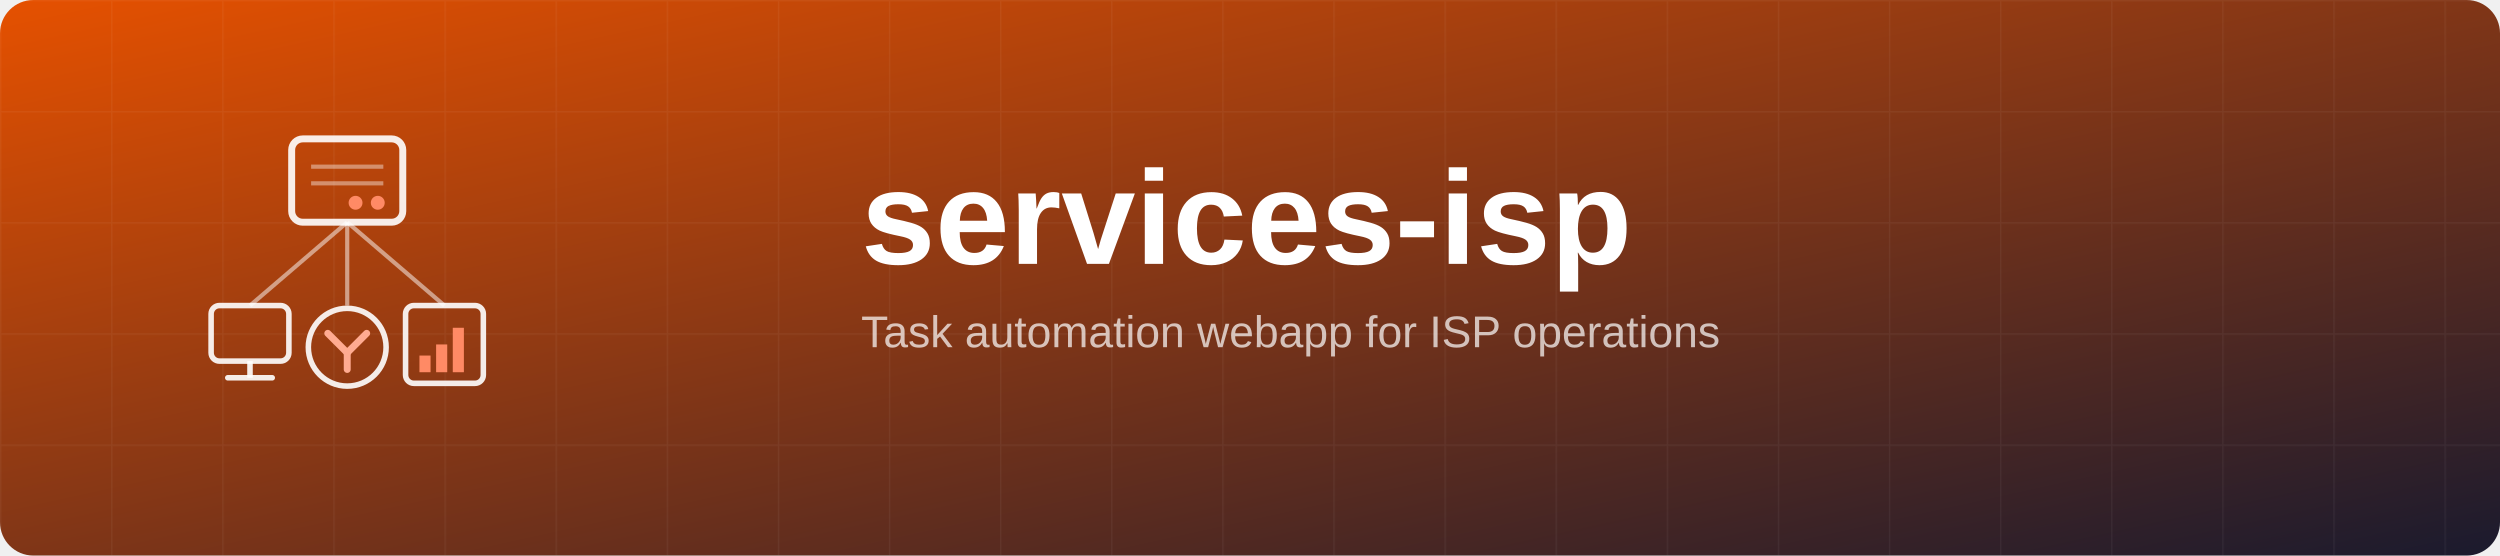
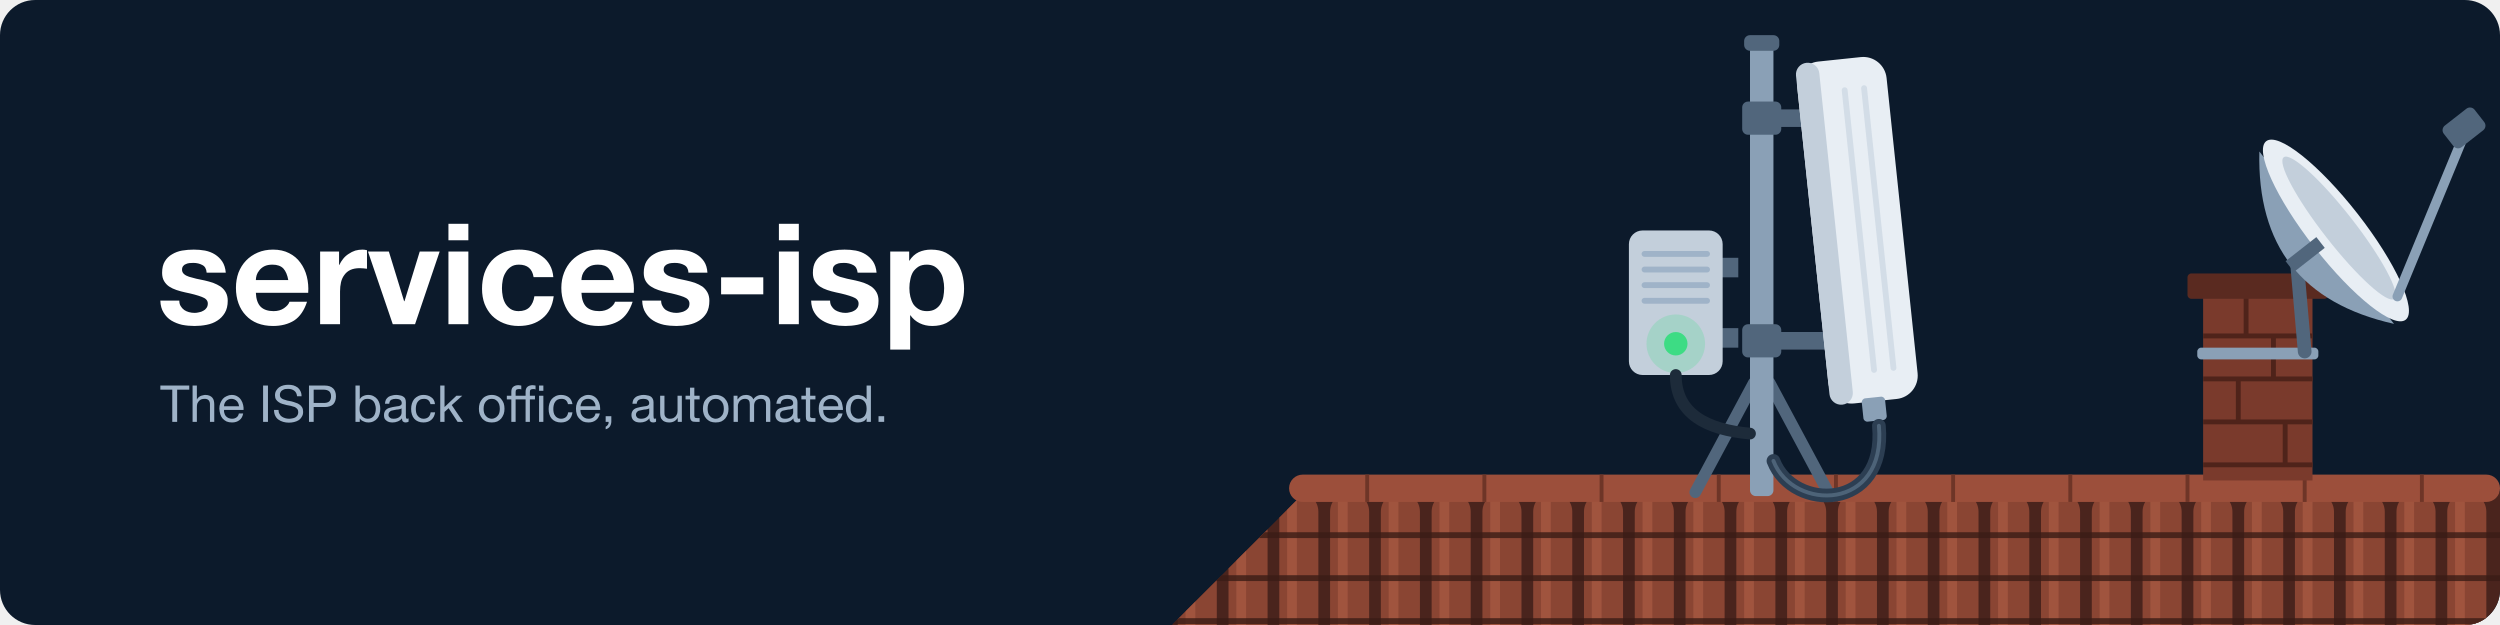
- <svg xmlns="http://www.w3.org/2000/svg" width="900" height="200" viewBox="0 0 900 200">
+ <svg xmlns="http://www.w3.org/2000/svg" viewBox="0 0 1280 320" width="1280" height="320" role="img" aria-label="services-isp: rooftop antenna">
  <defs>
-     <linearGradient id="bg" x1="0%" y1="0%" x2="100%" y2="100%">
-       <stop offset="0%" style="stop-color:#E65100" />
-       <stop offset="100%" style="stop-color:#1A1A2E" />
-     </linearGradient>
-     <pattern id="grid" width="40" height="40" patternUnits="userSpaceOnUse">
-       <path d="M 40 0 L 0 0 0 40" fill="none" stroke="rgba(255,255,255,0.05)" stroke-width="1" />
-     </pattern>
+     <clipPath id="c">
+       <rect width="1280" height="320" rx="18" />
+     </clipPath>
+     <clipPath id="r">
+       <path d="M600 320L668 252H1280V320Z" />
+     </clipPath>
  </defs>
-   <rect width="900" height="200" rx="12" fill="url(#bg)" />
-   <rect width="900" height="200" rx="12" fill="url(#grid)" />
-   <g transform="translate(70, 50)">
-     <rect x="35" y="0" width="40" height="30" rx="4" fill="none" stroke="rgba(255,255,255,0.9)" stroke-width="2.5" />
-     <line x1="42" y1="10" x2="68" y2="10" stroke="rgba(255,255,255,0.4)" stroke-width="1.5" />
-     <line x1="42" y1="16" x2="68" y2="16" stroke="rgba(255,255,255,0.4)" stroke-width="1.5" />
-     <circle cx="66" cy="23" r="2.5" fill="#FF8A65" />
-     <circle cx="58" cy="23" r="2.5" fill="#FF8A65" />
-     <line x1="55" y1="30" x2="20" y2="60" stroke="rgba(255,255,255,0.5)" stroke-width="1.5" />
-     <line x1="55" y1="30" x2="55" y2="60" stroke="rgba(255,255,255,0.5)" stroke-width="1.5" />
-     <line x1="55" y1="30" x2="90" y2="60" stroke="rgba(255,255,255,0.5)" stroke-width="1.5" />
-     <rect x="6" y="60" width="28" height="20" rx="3" fill="none" stroke="rgba(255,255,255,0.9)" stroke-width="2" />
-     <line x1="20" y1="80" x2="20" y2="86" stroke="rgba(255,255,255,0.9)" stroke-width="2" />
-     <line x1="12" y1="86" x2="28" y2="86" stroke="rgba(255,255,255,0.9)" stroke-width="2" stroke-linecap="round" />
-     <circle cx="55" cy="75" r="14" fill="none" stroke="rgba(255,255,255,0.9)" stroke-width="2" />
-     <path d="M48,70 L55,77 L62,70" fill="none" stroke="#FFAB91" stroke-width="2.5" stroke-linecap="round" stroke-linejoin="round" />
-     <line x1="55" y1="77" x2="55" y2="83" stroke="#FFAB91" stroke-width="2.5" stroke-linecap="round" />
-     <rect x="76" y="60" width="28" height="28" rx="3" fill="none" stroke="rgba(255,255,255,0.9)" stroke-width="2" />
-     <rect x="81" y="78" width="4" height="6" fill="#FF8A65" />
-     <rect x="87" y="74" width="4" height="10" fill="#FF8A65" />
-     <rect x="93" y="68" width="4" height="16" fill="#FF8A65" />
+   <g clip-path="url(#c)">
+     <rect width="1280" height="320" fill="#0c1a2b" />
+     <path d="M600 320L668 252H1280V320Z" fill="#4a241d" />
+     <g clip-path="url(#r)">
+       <rect x="603" y="252" width="20" height="80" rx="10" fill="#8a4533" />
+       <rect x="607" y="252" width="5" height="80" rx="2.5" fill="#a95a43" opacity=".7" />
+       <rect x="629" y="252" width="20" height="80" rx="10" fill="#8a4533" />
+       <rect x="633" y="252" width="5" height="80" rx="2.5" fill="#a95a43" opacity=".7" />
+       <rect x="655" y="252" width="20" height="80" rx="10" fill="#8a4533" />
+       <rect x="659" y="252" width="5" height="80" rx="2.5" fill="#a95a43" opacity=".7" />
+       <rect x="681" y="252" width="20" height="80" rx="10" fill="#8a4533" />
+       <rect x="685" y="252" width="5" height="80" rx="2.5" fill="#a95a43" opacity=".7" />
+       <rect x="707" y="252" width="20" height="80" rx="10" fill="#8a4533" />
+       <rect x="711" y="252" width="5" height="80" rx="2.5" fill="#a95a43" opacity=".7" />
+       <rect x="733" y="252" width="20" height="80" rx="10" fill="#8a4533" />
+       <rect x="737" y="252" width="5" height="80" rx="2.5" fill="#a95a43" opacity=".7" />
+       <rect x="759" y="252" width="20" height="80" rx="10" fill="#8a4533" />
+       <rect x="763" y="252" width="5" height="80" rx="2.5" fill="#a95a43" opacity=".7" />
+       <rect x="785" y="252" width="20" height="80" rx="10" fill="#8a4533" />
+       <rect x="789" y="252" width="5" height="80" rx="2.5" fill="#a95a43" opacity=".7" />
+       <rect x="811" y="252" width="20" height="80" rx="10" fill="#8a4533" />
+       <rect x="815" y="252" width="5" height="80" rx="2.5" fill="#a95a43" opacity=".7" />
+       <rect x="837" y="252" width="20" height="80" rx="10" fill="#8a4533" />
+       <rect x="841" y="252" width="5" height="80" rx="2.5" fill="#a95a43" opacity=".7" />
+       <rect x="863" y="252" width="20" height="80" rx="10" fill="#8a4533" />
+       <rect x="867" y="252" width="5" height="80" rx="2.5" fill="#a95a43" opacity=".7" />
+       <rect x="889" y="252" width="20" height="80" rx="10" fill="#8a4533" />
+       <rect x="893" y="252" width="5" height="80" rx="2.5" fill="#a95a43" opacity=".7" />
+       <rect x="915" y="252" width="20" height="80" rx="10" fill="#8a4533" />
+       <rect x="919" y="252" width="5" height="80" rx="2.5" fill="#a95a43" opacity=".7" />
+       <rect x="941" y="252" width="20" height="80" rx="10" fill="#8a4533" />
+       <rect x="945" y="252" width="5" height="80" rx="2.5" fill="#a95a43" opacity=".7" />
+       <rect x="967" y="252" width="20" height="80" rx="10" fill="#8a4533" />
+       <rect x="971" y="252" width="5" height="80" rx="2.5" fill="#a95a43" opacity=".7" />
+       <rect x="993" y="252" width="20" height="80" rx="10" fill="#8a4533" />
+       <rect x="997" y="252" width="5" height="80" rx="2.5" fill="#a95a43" opacity=".7" />
+       <rect x="1019" y="252" width="20" height="80" rx="10" fill="#8a4533" />
+       <rect x="1023" y="252" width="5" height="80" rx="2.5" fill="#a95a43" opacity=".7" />
+       <rect x="1045" y="252" width="20" height="80" rx="10" fill="#8a4533" />
+       <rect x="1049" y="252" width="5" height="80" rx="2.5" fill="#a95a43" opacity=".7" />
+       <rect x="1071" y="252" width="20" height="80" rx="10" fill="#8a4533" />
+       <rect x="1075" y="252" width="5" height="80" rx="2.5" fill="#a95a43" opacity=".7" />
+       <rect x="1097" y="252" width="20" height="80" rx="10" fill="#8a4533" />
+       <rect x="1101" y="252" width="5" height="80" rx="2.5" fill="#a95a43" opacity=".7" />
+       <rect x="1123" y="252" width="20" height="80" rx="10" fill="#8a4533" />
+       <rect x="1127" y="252" width="5" height="80" rx="2.5" fill="#a95a43" opacity=".7" />
+       <rect x="1149" y="252" width="20" height="80" rx="10" fill="#8a4533" />
+       <rect x="1153" y="252" width="5" height="80" rx="2.5" fill="#a95a43" opacity=".7" />
+       <rect x="1175" y="252" width="20" height="80" rx="10" fill="#8a4533" />
+       <rect x="1179" y="252" width="5" height="80" rx="2.5" fill="#a95a43" opacity=".7" />
+       <rect x="1201" y="252" width="20" height="80" rx="10" fill="#8a4533" />
+       <rect x="1205" y="252" width="5" height="80" rx="2.5" fill="#a95a43" opacity=".7" />
+       <rect x="1227" y="252" width="20" height="80" rx="10" fill="#8a4533" />
+       <rect x="1231" y="252" width="5" height="80" rx="2.5" fill="#a95a43" opacity=".7" />
+       <rect x="1253" y="252" width="20" height="80" rx="10" fill="#8a4533" />
+       <rect x="1257" y="252" width="5" height="80" rx="2.5" fill="#a95a43" opacity=".7" />
+       <path d="M600 274H1280" stroke="#3a1b15" stroke-width="3" opacity=".8" />
+       <path d="M600 296H1280" stroke="#3a1b15" stroke-width="3" opacity=".8" />
+       <path d="M600 318H1280" stroke="#3a1b15" stroke-width="3" opacity=".8" />
+     </g>
+     <rect x="660" y="243" width="620" height="14" rx="7" fill="#9c4f3b" />
+     <path d="M700 243v14M760 243v14M820 243v14M880 243v14M940 243v14M1000 243v14M1060 243v14M1120 243v14M1180 243v14M1240 243v14" stroke="#6e3527" stroke-width="2" />
+     <rect x="1128" y="150" width="56" height="96" fill="#7a3a2c" />
+     <path d="M1128 172H1184M1128 194H1184M1128 216H1184M1128 238H1184M1150 150v22M1164 172v22M1146 194v22M1170 216v22" stroke="#4f231a" stroke-width="2.5" />
+     <rect x="1120" y="140" width="72" height="13" rx="2" fill="#5a2a20" />
+     <path d="M868 252L898 196M936 252L906 196" stroke="#51667c" stroke-width="6" stroke-linecap="round" />
+     <rect x="896" y="22" width="12" height="232" rx="3" fill="#8aa0b6" />
+     <rect x="893" y="18" width="18" height="8" rx="3" fill="#51667c" />
+     <rect x="880" y="132" width="10" height="10" fill="#51667c" />
+     <rect x="880" y="168" width="10" height="10" fill="#51667c" />
+     <rect x="834" y="118" width="48" height="74" rx="7" fill="#c3cfdb" />
+     <path d="M842 130h32M842 138h32M842 146h32M842 154h32" stroke="#9fb3c8" stroke-width="3" stroke-linecap="round" />
+     <circle cx="858" cy="176" r="15" fill="#3ddc84" opacity=".22" />
+     <circle cx="858" cy="176" r="6" fill="#3ddc84" />
+     <path d="M858 192C858 212 874 220 896 222" fill="none" stroke="#1d2b3a" stroke-width="6" stroke-linecap="round" />
+     <rect x="908" y="56" width="30" height="9" fill="#51667c" />
+     <rect x="908" y="170" width="30" height="9" fill="#51667c" />
+     <rect x="892" y="52" width="20" height="17" rx="3" fill="#51667c" />
+     <rect x="892" y="166" width="20" height="17" rx="3" fill="#51667c" />
+     <g transform="rotate(-6 950 118)">
+       <rect x="928" y="30" width="46" height="176" rx="12" fill="#e8eef4" />
+       <rect x="928" y="30" width="12" height="176" rx="6" fill="#c3cfdb" />
+       <path d="M952 46v144M962 46v144" stroke="#d3dde7" stroke-width="3" stroke-linecap="round" />
+       <rect x="944" y="204" width="12" height="12" rx="2" fill="#8aa0b6" />
+     </g>
+     <path d="M962 218C966 262 918 262 908 236" fill="none" stroke="#2c3e52" stroke-width="7" stroke-linecap="round" />
+     <path d="M962 218C966 262 918 262 908 236" fill="none" stroke="#4d6378" stroke-width="2" stroke-linecap="round" />
+     <rect x="1125" y="178" width="62" height="6" rx="2" fill="#8aa0b6" />
+     <path d="M1180 180L1176 134" stroke="#51667c" stroke-width="7" stroke-linecap="round" />
+     <g transform="translate(1196 118) rotate(-38)">
+       <path d="M-6 -56Q-52 0 -6 56Z" fill="#8aa0b6" />
+       <ellipse cx="0" cy="0" rx="14" ry="58" fill="#e8eef4" />
+       <ellipse cx="2" cy="0" rx="8" ry="46" fill="#c3cfdb" />
+       <path d="M4 46L78 4" stroke="#8aa0b6" stroke-width="5" stroke-linecap="round" />
+       <rect x="74" y="-8" width="20" height="14" rx="3" fill="#51667c" />
+       <path d="M-30 0L-10 0" stroke="#51667c" stroke-width="7" />
+     </g>
+     <path fill="#fff" d="M91.8 153.9H82.1Q82.2 157.6 83.8 160.1Q85.3 162.6 87.7 164.1Q90.2 165.6 93.2 166.3Q96.3 166.9 99.6 166.9Q102.8 166.9 105.8 166.3Q108.9 165.7 111.2 164.2Q113.6 162.7 115.1 160.2Q116.6 157.7 116.6 154Q116.6 151.5 115.6 149.7Q114.6 147.9 112.9 146.7Q111.2 145.6 109.1 144.8Q107 144.1 104.8 143.6Q102.6 143.1 100.5 142.7Q98.4 142.2 96.8 141.7Q95.2 141.2 94.2 140.3Q93.2 139.4 93.2 138.1Q93.2 136.9 93.8 136.2Q94.3 135.5 95.2 135.2Q96 134.8 97 134.7Q98 134.6 98.9 134.6Q101.6 134.6 103.6 135.7Q105.6 136.7 105.8 139.6H115.6Q115.3 136.2 113.8 133.9Q112.3 131.7 110.1 130.3Q107.9 128.9 105 128.3Q102.2 127.8 99.2 127.8Q96.1 127.8 93.2 128.3Q90.4 128.8 88.1 130.2Q85.8 131.5 84.4 133.8Q83 136.1 83 139.7Q83 142.2 84 143.9Q85 145.6 86.6 146.7Q88.3 147.8 90.4 148.5Q92.5 149.2 94.8 149.7Q100.2 150.8 103.3 152Q106.4 153.1 106.4 155.4Q106.4 156.8 105.7 157.7Q105.1 158.6 104.1 159.1Q103.1 159.7 101.9 159.9Q100.7 160.2 99.7 160.2Q98.1 160.2 96.7 159.8Q95.3 159.4 94.3 158.7Q93.2 157.9 92.5 156.7Q91.8 155.6 91.8 153.9ZM147.6 143.4H131Q131 142.3 131.4 140.9Q131.8 139.6 132.8 138.4Q133.8 137.1 135.4 136.3Q137 135.5 139.5 135.5Q143.2 135.5 145.1 137.5Q146.9 139.5 147.6 143.4ZM131 149.9H157.8Q158.1 145.6 157.1 141.6Q156.1 137.6 153.8 134.5Q151.6 131.4 148 129.6Q144.5 127.8 139.8 127.8Q135.5 127.8 132 129.3Q128.5 130.8 126 133.4Q123.5 136 122.1 139.6Q120.8 143.2 120.8 147.4Q120.8 151.7 122.1 155.3Q123.4 158.9 125.9 161.5Q128.3 164.1 131.8 165.5Q135.4 166.9 139.8 166.9Q146.1 166.9 150.6 164.1Q155 161.2 157.2 154.5H148.2Q147.7 156.2 145.4 157.8Q143.2 159.3 140.1 159.3Q135.8 159.3 133.5 157.1Q131.2 154.8 131 149.9ZM163.9 128.8V166H174.1V149.2Q174.1 146.7 174.6 144.5Q175.1 142.4 176.3 140.8Q177.5 139.1 179.4 138.2Q181.4 137.3 184.2 137.3Q185.1 137.3 186.1 137.4Q187.1 137.5 187.9 137.6V128.1Q186.6 127.8 185.6 127.8Q183.7 127.8 181.9 128.3Q180.1 128.9 178.5 130Q176.9 131 175.7 132.5Q174.5 134 173.7 135.7H173.6V128.8ZM212.5 166 225.1 128.8H214.9L207.1 154.2H206.9L199.1 128.8H188.4L201.1 166ZM239.8 123V114.6H229.6V123ZM229.6 128.8V166H239.8V128.8ZM273.2 141.9H283.3Q283 138.3 281.5 135.7Q280 133 277.6 131.3Q275.2 129.5 272.1 128.6Q269.1 127.8 265.8 127.8Q261.2 127.8 257.7 129.3Q254.2 130.8 251.7 133.5Q249.3 136.2 248 139.9Q246.8 143.6 246.8 147.9Q246.8 152.1 248.1 155.6Q249.5 159.1 251.9 161.6Q254.4 164.1 257.9 165.5Q261.4 166.9 265.5 166.9Q273 166.9 277.7 163Q282.5 159.2 283.5 151.7H273.6Q273.1 155.2 271.1 157.3Q269.1 159.3 265.5 159.3Q263.1 159.3 261.4 158.2Q259.8 157.1 258.8 155.5Q257.8 153.8 257.4 151.7Q257 149.6 257 147.6Q257 145.5 257.4 143.4Q257.8 141.2 258.9 139.5Q259.9 137.7 261.6 136.6Q263.2 135.5 265.7 135.5Q272.2 135.5 273.2 141.9ZM314.3 143.4H297.7Q297.7 142.3 298.1 140.9Q298.5 139.6 299.5 138.4Q300.5 137.1 302.1 136.3Q303.7 135.5 306.2 135.5Q309.9 135.5 311.7 137.5Q313.6 139.5 314.3 143.4ZM297.7 149.9H324.5Q324.8 145.6 323.8 141.6Q322.8 137.6 320.5 134.5Q318.2 131.4 314.7 129.6Q311.2 127.8 306.4 127.8Q302.2 127.8 298.7 129.3Q295.2 130.8 292.7 133.4Q290.2 136 288.8 139.6Q287.4 143.2 287.4 147.4Q287.4 151.7 288.8 155.3Q290.1 158.9 292.5 161.5Q295 164.1 298.5 165.5Q302 166.9 306.4 166.9Q312.8 166.9 317.2 164.1Q321.7 161.2 323.9 154.5H314.9Q314.4 156.2 312.1 157.8Q309.9 159.3 306.8 159.3Q302.5 159.3 300.2 157.1Q297.9 154.8 297.7 149.9ZM338.5 153.9H328.8Q328.9 157.6 330.5 160.1Q332 162.6 334.4 164.1Q336.8 165.6 339.9 166.3Q343 166.9 346.3 166.9Q349.4 166.9 352.5 166.3Q355.5 165.7 357.9 164.2Q360.3 162.7 361.8 160.2Q363.2 157.7 363.2 154Q363.2 151.5 362.2 149.7Q361.2 147.9 359.6 146.7Q357.9 145.6 355.8 144.8Q353.7 144.1 351.4 143.6Q349.3 143.1 347.2 142.7Q345.1 142.2 343.5 141.7Q341.9 141.2 340.9 140.3Q339.8 139.4 339.8 138.1Q339.8 136.9 340.4 136.2Q341 135.5 341.8 135.2Q342.7 134.8 343.7 134.7Q344.7 134.6 345.5 134.6Q348.3 134.6 350.3 135.7Q352.3 136.7 352.5 139.6H362.2Q362 136.2 360.5 133.9Q359 131.7 356.8 130.3Q354.5 128.9 351.7 128.3Q348.8 127.8 345.8 127.8Q342.8 127.8 339.9 128.3Q337 128.8 334.7 130.2Q332.4 131.5 331 133.8Q329.6 136.1 329.6 139.7Q329.6 142.2 330.6 143.9Q331.6 145.6 333.3 146.7Q335 147.8 337.1 148.5Q339.2 149.2 341.4 149.7Q346.9 150.8 350 152Q353 153.1 353 155.4Q353 156.8 352.4 157.7Q351.7 158.6 350.8 159.1Q349.8 159.7 348.6 159.9Q347.4 160.2 346.3 160.2Q344.8 160.2 343.4 159.8Q342 159.4 340.9 158.7Q339.8 157.9 339.2 156.7Q338.5 155.6 338.5 153.9ZM369.2 142V150.7H390.8V142ZM409 123V114.6H398.8V123ZM398.8 128.8V166H409V128.8ZM425 153.9H415.3Q415.4 157.6 417 160.1Q418.5 162.6 421 164.1Q423.4 165.6 426.5 166.3Q429.6 166.9 432.8 166.9Q436 166.9 439 166.3Q442.1 165.7 444.5 164.2Q446.8 162.7 448.3 160.2Q449.8 157.7 449.8 154Q449.8 151.5 448.8 149.7Q447.8 147.9 446.1 146.7Q444.5 145.6 442.3 144.8Q440.2 144.1 438 143.6Q435.8 143.1 433.7 142.7Q431.6 142.2 430 141.7Q428.4 141.2 427.4 140.3Q426.4 139.4 426.4 138.1Q426.4 136.9 427 136.2Q427.5 135.5 428.4 135.2Q429.2 134.8 430.2 134.7Q431.2 134.6 432.1 134.6Q434.8 134.6 436.8 135.7Q438.8 136.7 439.1 139.6H448.8Q448.5 136.2 447 133.9Q445.5 131.7 443.3 130.3Q441.1 128.9 438.2 128.3Q435.4 127.8 432.4 127.8Q429.3 127.8 426.5 128.3Q423.6 128.8 421.3 130.2Q419 131.5 417.6 133.8Q416.2 136.1 416.2 139.7Q416.2 142.2 417.2 143.9Q418.2 145.6 419.8 146.7Q421.5 147.8 423.6 148.5Q425.7 149.2 428 149.7Q433.4 150.8 436.5 152Q439.6 153.1 439.6 155.4Q439.6 156.8 438.9 157.7Q438.3 158.6 437.3 159.1Q436.3 159.7 435.1 159.9Q434 160.2 432.9 160.2Q431.4 160.2 430 159.8Q428.6 159.4 427.5 158.7Q426.4 157.9 425.7 156.7Q425 155.6 425 153.9ZM474.6 159.3Q472.1 159.3 470.4 158.3Q468.7 157.3 467.6 155.7Q466.6 154 466.1 151.9Q465.6 149.7 465.6 147.5Q465.6 145.2 466.1 143Q466.5 140.9 467.5 139.2Q468.6 137.6 470.3 136.5Q472 135.5 474.5 135.5Q476.9 135.5 478.6 136.5Q480.3 137.6 481.4 139.3Q482.5 140.9 482.9 143.1Q483.4 145.3 483.4 147.5Q483.4 149.7 483 151.9Q482.6 154 481.5 155.7Q480.5 157.3 478.8 158.3Q477.1 159.3 474.6 159.3ZM455.8 128.8V179H466V161.4H466.1Q468 164.1 470.9 165.5Q473.8 166.9 477.3 166.9Q481.4 166.9 484.5 165.4Q487.5 163.8 489.6 161.1Q491.6 158.4 492.6 155Q493.6 151.5 493.6 147.8Q493.6 143.8 492.6 140.2Q491.6 136.6 489.5 133.8Q487.4 131.1 484.3 129.4Q481.1 127.8 476.7 127.8Q473.3 127.8 470.4 129.1Q467.5 130.5 465.6 133.5H465.5V128.8Z" />
+     <path fill="#9fb3c8" d="M88.2 199.5V216H90.7V199.5H96.9V197.4H82.1V199.5ZM98.6 197.4V216H100.8V208.4Q100.8 207.5 101 206.7Q101.3 206 101.8 205.4Q102.3 204.8 103 204.5Q103.8 204.2 104.8 204.2Q106.1 204.2 106.8 204.9Q107.5 205.7 107.5 206.9V216H109.7V207.2Q109.7 206.1 109.5 205.2Q109.3 204.3 108.7 203.6Q108.2 203 107.3 202.6Q106.4 202.2 105.1 202.2Q104.5 202.2 103.9 202.4Q103.2 202.5 102.6 202.8Q102 203.1 101.6 203.5Q101.1 203.9 100.9 204.5H100.8V197.4ZM122.4 208H114.7Q114.7 207.2 115 206.5Q115.3 205.8 115.8 205.3Q116.3 204.8 117 204.5Q117.6 204.2 118.5 204.2Q119.3 204.2 120 204.5Q120.7 204.8 121.2 205.3Q121.7 205.8 122 206.5Q122.3 207.2 122.4 208ZM124.5 211.7H122.3Q122 213.1 121.1 213.7Q120.2 214.4 118.8 214.4Q117.8 214.4 116.9 214Q116.1 213.6 115.6 213Q115.1 212.4 114.9 211.6Q114.6 210.8 114.7 209.9H124.7Q124.8 208.7 124.5 207.4Q124.2 206 123.5 204.9Q122.8 203.7 121.6 203Q120.4 202.2 118.6 202.2Q117.3 202.2 116.1 202.8Q114.9 203.3 114.1 204.2Q113.3 205.2 112.8 206.4Q112.3 207.7 112.3 209.2Q112.4 210.8 112.8 212.1Q113.2 213.4 114 214.3Q114.8 215.2 116 215.8Q117.2 216.3 118.8 216.3Q121.1 216.3 122.6 215.1Q124.1 214 124.5 211.7ZM134.7 197.4V216H137.2V197.4ZM152.1 202.9H154.4Q154.4 201.3 153.8 200.2Q153.3 199.1 152.4 198.4Q151.4 197.7 150.2 197.3Q149 197 147.6 197Q146.3 197 145.1 197.3Q143.9 197.6 142.9 198.3Q142 199 141.4 200Q140.8 201 140.8 202.4Q140.8 203.7 141.3 204.5Q141.9 205.4 142.7 205.9Q143.5 206.5 144.6 206.8Q145.7 207.1 146.8 207.4Q147.9 207.6 148.9 207.8Q150 208.1 150.9 208.4Q151.7 208.8 152.2 209.4Q152.7 210 152.7 211Q152.7 212 152.3 212.6Q151.9 213.3 151.2 213.7Q150.5 214.1 149.7 214.2Q148.8 214.4 148 214.4Q147 214.4 146 214.1Q145 213.8 144.3 213.3Q143.5 212.8 143.1 211.9Q142.6 211.1 142.6 209.9H140.3Q140.3 211.6 140.9 212.8Q141.5 214.1 142.5 214.8Q143.6 215.6 145 216Q146.4 216.4 147.9 216.4Q149.2 216.4 150.5 216.1Q151.8 215.8 152.8 215.2Q153.9 214.5 154.5 213.4Q155.2 212.4 155.2 210.9Q155.2 209.5 154.7 208.6Q154.2 207.7 153.3 207.1Q152.5 206.5 151.4 206.2Q150.4 205.8 149.2 205.5Q148.1 205.3 147.1 205.1Q146 204.8 145.2 204.5Q144.3 204.2 143.8 203.6Q143.3 203.1 143.3 202.2Q143.3 201.3 143.7 200.7Q144 200.1 144.6 199.8Q145.2 199.4 145.9 199.2Q146.7 199.1 147.5 199.1Q149.4 199.1 150.6 200Q151.9 200.9 152.1 202.9ZM160.6 206.3V199.5H165.5Q167.6 199.5 168.6 200.4Q169.5 201.3 169.5 202.9Q169.5 204.6 168.6 205.5Q167.6 206.4 165.5 206.3ZM158.2 197.4V216H160.6V208.4H166.3Q169.1 208.4 170.6 207Q172 205.5 172 202.9Q172 200.3 170.6 198.9Q169.1 197.4 166.3 197.4ZM182 197.4V216H184.2V214.2H184.2Q184.6 214.8 185.1 215.2Q185.7 215.6 186.3 215.8Q186.9 216.1 187.5 216.2Q188.1 216.3 188.6 216.3Q190.1 216.3 191.3 215.7Q192.4 215.2 193.2 214.2Q194 213.3 194.3 212Q194.7 210.7 194.7 209.3Q194.7 207.9 194.3 206.6Q193.9 205.3 193.2 204.4Q192.4 203.4 191.2 202.8Q190.1 202.2 188.5 202.2Q187.1 202.2 185.9 202.8Q184.8 203.3 184.2 204.4H184.2V197.4ZM192.4 209.2Q192.4 210.2 192.2 211.1Q192 212 191.5 212.8Q191 213.5 190.3 213.9Q189.5 214.4 188.3 214.4Q187.2 214.4 186.4 213.9Q185.6 213.5 185.1 212.8Q184.6 212.1 184.3 211.2Q184.1 210.3 184.1 209.3Q184.1 208.3 184.3 207.4Q184.5 206.5 185 205.8Q185.5 205.1 186.3 204.6Q187.1 204.2 188.2 204.2Q189.3 204.2 190.1 204.6Q190.9 205 191.4 205.7Q191.9 206.4 192.1 207.3Q192.4 208.2 192.4 209.2ZM209.2 215.9Q208.6 216.3 207.6 216.3Q206.8 216.3 206.3 215.8Q205.8 215.3 205.8 214.2Q204.9 215.3 203.6 215.8Q202.4 216.3 201 216.3Q200.1 216.3 199.3 216.1Q198.5 215.9 197.9 215.4Q197.3 215 196.9 214.3Q196.6 213.6 196.6 212.5Q196.6 211.4 197 210.7Q197.4 209.9 198 209.5Q198.6 209 199.5 208.8Q200.3 208.6 201.1 208.4Q202 208.2 202.9 208.1Q203.7 208 204.3 207.9Q204.9 207.7 205.3 207.4Q205.7 207.1 205.7 206.4Q205.7 205.7 205.4 205.3Q205.1 204.8 204.7 204.6Q204.3 204.4 203.7 204.3Q203.2 204.2 202.7 204.2Q201.3 204.2 200.3 204.7Q199.4 205.3 199.3 206.7H197.1Q197.2 205.5 197.6 204.6Q198.1 203.8 198.9 203.2Q199.7 202.7 200.7 202.5Q201.7 202.2 202.8 202.2Q203.7 202.2 204.6 202.4Q205.5 202.5 206.2 202.9Q207 203.3 207.4 204Q207.8 204.8 207.8 205.9V212.9Q207.8 213.6 207.9 214Q208 214.4 208.5 214.4Q208.8 214.4 209.2 214.2ZM205.6 209.1Q205.2 209.4 204.5 209.5Q203.9 209.7 203.1 209.7Q202.4 209.8 201.6 210Q200.9 210.1 200.3 210.3Q199.7 210.6 199.3 211.1Q198.9 211.6 198.9 212.4Q198.9 212.9 199.1 213.3Q199.4 213.7 199.7 213.9Q200.1 214.2 200.5 214.3Q201 214.4 201.5 214.4Q202.6 214.4 203.4 214.1Q204.2 213.8 204.7 213.3Q205.2 212.9 205.4 212.3Q205.6 211.8 205.6 211.3ZM220.4 206.9H222.7Q222.6 205.7 222.1 204.8Q221.6 203.9 220.8 203.4Q220 202.8 219 202.5Q218 202.2 216.9 202.2Q215.3 202.2 214.1 202.8Q212.9 203.4 212.1 204.3Q211.3 205.3 210.9 206.6Q210.5 207.9 210.5 209.4Q210.5 211 210.9 212.2Q211.3 213.5 212.1 214.4Q212.9 215.3 214.1 215.8Q215.3 216.3 216.8 216.3Q219.4 216.3 220.9 214.9Q222.4 213.6 222.8 211.1H220.5Q220.3 212.6 219.4 213.5Q218.4 214.4 216.8 214.4Q215.8 214.4 215 213.9Q214.3 213.5 213.8 212.8Q213.3 212.2 213.1 211.3Q212.9 210.4 212.9 209.4Q212.9 208.4 213.1 207.5Q213.3 206.5 213.8 205.8Q214.3 205.1 215.1 204.6Q215.9 204.2 217.1 204.2Q218.5 204.2 219.3 204.9Q220.1 205.6 220.4 206.9ZM225.4 197.4V216H227.6V210.9L229.7 209L234.3 216H237.1L231.3 207.4L236.7 202.6H233.7L227.6 208.4V197.4ZM247.6 209.3Q247.6 208.1 247.9 207.1Q248.2 206.2 248.8 205.5Q249.4 204.9 250.1 204.5Q250.9 204.2 251.8 204.2Q252.6 204.2 253.4 204.5Q254.1 204.9 254.7 205.5Q255.3 206.2 255.6 207.1Q255.9 208.1 255.9 209.3Q255.9 210.5 255.6 211.5Q255.3 212.4 254.7 213Q254.1 213.7 253.4 214Q252.6 214.4 251.8 214.4Q250.9 214.4 250.1 214Q249.4 213.7 248.8 213Q248.2 212.4 247.9 211.5Q247.6 210.5 247.6 209.3ZM245.2 209.3Q245.2 210.8 245.6 212Q246.1 213.3 246.9 214.3Q247.7 215.2 248.9 215.8Q250.2 216.3 251.8 216.3Q253.4 216.3 254.6 215.8Q255.8 215.2 256.6 214.3Q257.4 213.3 257.9 212Q258.3 210.8 258.3 209.3Q258.3 207.8 257.9 206.5Q257.4 205.2 256.6 204.3Q255.8 203.3 254.6 202.8Q253.4 202.2 251.8 202.2Q250.2 202.2 248.9 202.8Q247.7 203.3 246.9 204.3Q246.1 205.2 245.6 206.5Q245.2 207.8 245.2 209.3ZM269.1 204.5H264V216H261.8V204.5H259.5V202.6H261.8V200.6Q261.8 198.9 262.7 198.1Q263.7 197.2 265.5 197.2Q265.8 197.2 266.2 197.3Q266.6 197.3 266.9 197.4V199.4Q266.7 199.3 266.3 199.2Q266 199.2 265.7 199.2Q264.9 199.2 264.4 199.5Q264 199.8 264 200.7V202.6H269.1V200.6Q269.1 198.9 270 198.1Q271 197.2 272.8 197.2Q273.1 197.2 273.5 197.3Q273.9 197.3 274.2 197.4V199.4Q274 199.3 273.6 199.2Q273.3 199.2 273 199.2Q272.2 199.2 271.7 199.5Q271.3 199.8 271.3 200.7V202.6H273.9V204.5H271.3V216H269.1ZM278.2 200.1H276V197.4H278.2ZM276 202.6H278.2V216H276ZM290.8 206.9H293.1Q292.9 205.7 292.4 204.8Q291.9 203.9 291.2 203.4Q290.4 202.8 289.4 202.5Q288.4 202.2 287.3 202.2Q285.7 202.2 284.5 202.8Q283.3 203.4 282.5 204.3Q281.7 205.3 281.3 206.6Q280.9 207.9 280.9 209.4Q280.9 211 281.3 212.2Q281.7 213.5 282.5 214.4Q283.3 215.3 284.5 215.8Q285.7 216.3 287.2 216.3Q289.8 216.3 291.3 214.9Q292.8 213.6 293.1 211.1H290.9Q290.7 212.6 289.8 213.5Q288.8 214.4 287.2 214.4Q286.2 214.4 285.4 213.9Q284.6 213.5 284.2 212.8Q283.7 212.2 283.5 211.3Q283.3 210.4 283.3 209.4Q283.3 208.4 283.5 207.5Q283.7 206.5 284.2 205.8Q284.6 205.1 285.5 204.6Q286.3 204.2 287.5 204.2Q288.9 204.2 289.7 204.9Q290.5 205.6 290.8 206.9ZM304.9 208H297.2Q297.3 207.2 297.6 206.5Q297.9 205.8 298.3 205.3Q298.8 204.8 299.5 204.5Q300.2 204.2 301.1 204.2Q301.9 204.2 302.6 204.5Q303.3 204.8 303.8 205.3Q304.3 205.8 304.6 206.5Q304.9 207.2 304.9 208ZM307.1 211.7H304.9Q304.6 213.1 303.7 213.7Q302.8 214.4 301.4 214.4Q300.3 214.4 299.5 214Q298.7 213.6 298.2 213Q297.7 212.4 297.4 211.6Q297.2 210.8 297.2 209.9H307.3Q307.3 208.7 307.1 207.4Q306.8 206 306.1 204.9Q305.4 203.7 304.2 203Q303 202.2 301.2 202.2Q299.8 202.2 298.7 202.8Q297.5 203.3 296.7 204.2Q295.8 205.2 295.4 206.4Q294.9 207.7 294.9 209.2Q294.9 210.8 295.3 212.1Q295.7 213.4 296.6 214.3Q297.4 215.2 298.5 215.8Q299.7 216.3 301.3 216.3Q303.6 216.3 305.1 215.1Q306.6 214 307.1 211.7ZM310.1 213.1V216H311.6Q311.6 216.3 311.6 216.7Q311.5 217 311.3 217.4Q311.1 217.7 310.8 218Q310.5 218.3 310.1 218.5V219.8Q311.6 219.4 312.3 218.3Q313 217.2 313 215.7V213.1ZM335.9 215.9Q335.4 216.3 334.4 216.3Q333.5 216.3 333 215.8Q332.5 215.3 332.5 214.2Q331.6 215.3 330.4 215.8Q329.2 216.3 327.8 216.3Q326.8 216.3 326 216.1Q325.2 215.9 324.6 215.4Q324 215 323.7 214.3Q323.3 213.6 323.3 212.5Q323.3 211.4 323.7 210.7Q324.1 209.9 324.7 209.5Q325.4 209 326.2 208.8Q327 208.6 327.9 208.4Q328.8 208.2 329.6 208.1Q330.4 208 331 207.9Q331.7 207.7 332 207.4Q332.4 207.1 332.4 206.4Q332.4 205.7 332.1 205.3Q331.8 204.8 331.4 204.6Q331 204.4 330.4 204.3Q329.9 204.2 329.4 204.2Q328 204.2 327.1 204.7Q326.1 205.3 326 206.7H323.8Q323.9 205.5 324.3 204.6Q324.8 203.8 325.6 203.2Q326.4 202.7 327.4 202.5Q328.4 202.2 329.5 202.2Q330.4 202.2 331.3 202.4Q332.2 202.5 333 202.9Q333.7 203.3 334.1 204Q334.6 204.8 334.6 205.9V212.9Q334.6 213.6 334.7 214Q334.7 214.4 335.3 214.4Q335.6 214.4 335.9 214.2ZM332.4 209.1Q331.9 209.4 331.3 209.5Q330.6 209.7 329.8 209.7Q329.1 209.8 328.4 210Q327.6 210.1 327 210.3Q326.4 210.6 326 211.1Q325.6 211.6 325.6 212.4Q325.6 212.9 325.9 213.3Q326.1 213.7 326.4 213.9Q326.8 214.2 327.3 214.3Q327.7 214.4 328.2 214.4Q329.3 214.4 330.1 214.1Q330.9 213.8 331.4 213.3Q331.9 212.9 332.1 212.3Q332.4 211.8 332.4 211.3ZM349.1 216V202.6H346.9V210.2Q346.9 211.1 346.7 211.8Q346.4 212.6 345.9 213.2Q345.4 213.7 344.7 214.1Q343.9 214.4 342.9 214.4Q341.7 214.4 340.9 213.6Q340.2 212.9 340.2 211.7V202.6H338V211.4Q338 212.5 338.2 213.4Q338.4 214.3 339 214.9Q339.5 215.6 340.4 215.9Q341.3 216.3 342.6 216.3Q344.1 216.3 345.2 215.7Q346.3 215.1 347 213.9H347V216ZM355.5 202.6V198.5H353.3V202.6H351V204.5H353.3V213.1Q353.3 214 353.5 214.6Q353.7 215.1 354.1 215.5Q354.4 215.8 355 215.9Q355.7 216 356.5 216H358.2V214.1H357.2Q356.7 214.1 356.3 214Q356 214 355.8 213.8Q355.7 213.7 355.6 213.5Q355.5 213.2 355.5 212.9V204.5H358.2V202.6ZM362.3 209.3Q362.3 208.1 362.6 207.1Q362.9 206.2 363.5 205.5Q364 204.9 364.8 204.5Q365.6 204.2 366.4 204.2Q367.3 204.2 368.1 204.5Q368.8 204.9 369.4 205.5Q370 206.2 370.3 207.1Q370.6 208.1 370.6 209.3Q370.6 210.5 370.3 211.5Q370 212.4 369.4 213Q368.8 213.7 368.1 214Q367.3 214.4 366.4 214.4Q365.6 214.4 364.8 214Q364 213.7 363.5 213Q362.9 212.4 362.6 211.5Q362.3 210.5 362.3 209.3ZM359.9 209.3Q359.9 210.8 360.3 212Q360.7 213.3 361.6 214.3Q362.4 215.2 363.6 215.8Q364.9 216.3 366.4 216.3Q368.1 216.3 369.3 215.8Q370.5 215.2 371.3 214.3Q372.1 213.3 372.6 212Q373 210.8 373 209.3Q373 207.8 372.6 206.5Q372.1 205.2 371.3 204.3Q370.5 203.3 369.3 202.8Q368.1 202.2 366.4 202.2Q364.9 202.2 363.6 202.8Q362.4 203.3 361.6 204.3Q360.7 205.2 360.3 206.5Q359.9 207.8 359.9 209.3ZM375.6 202.6V216H377.8V207.6Q377.8 207.2 378 206.7Q378.2 206.1 378.6 205.5Q379 205 379.7 204.6Q380.4 204.2 381.4 204.2Q382.1 204.2 382.6 204.4Q383.1 204.6 383.4 205Q383.7 205.4 383.8 206Q383.9 206.5 383.9 207.2V216H386.1V207.6Q386.1 206.1 387 205.1Q388 204.2 389.6 204.2Q390.4 204.2 390.9 204.4Q391.4 204.7 391.7 205.1Q392 205.5 392.1 206Q392.2 206.6 392.2 207.2V216H394.4V206.1Q394.4 205.1 394.1 204.4Q393.8 203.6 393.2 203.2Q392.6 202.7 391.8 202.5Q391 202.2 389.9 202.2Q388.6 202.2 387.5 202.8Q386.4 203.4 385.7 204.5Q385.3 203.3 384.3 202.8Q383.3 202.2 382 202.2Q379.2 202.2 377.7 204.5H377.6V202.6ZM409.7 215.9Q409.1 216.3 408.1 216.3Q407.2 216.3 406.7 215.8Q406.2 215.3 406.2 214.2Q405.3 215.3 404.1 215.8Q402.9 216.3 401.5 216.3Q400.6 216.3 399.7 216.1Q398.9 215.9 398.3 215.4Q397.7 215 397.4 214.3Q397 213.6 397 212.5Q397 211.4 397.4 210.7Q397.8 209.9 398.4 209.5Q399.1 209 399.9 208.8Q400.7 208.6 401.6 208.4Q402.5 208.2 403.3 208.1Q404.1 208 404.7 207.9Q405.4 207.7 405.7 207.4Q406.1 207.1 406.1 206.4Q406.1 205.7 405.8 205.3Q405.5 204.8 405.1 204.6Q404.7 204.4 404.2 204.3Q403.6 204.2 403.1 204.2Q401.7 204.2 400.8 204.7Q399.8 205.3 399.7 206.7H397.5Q397.6 205.5 398.1 204.6Q398.5 203.8 399.3 203.2Q400.1 202.7 401.1 202.5Q402.1 202.2 403.2 202.2Q404.1 202.2 405 202.4Q405.9 202.5 406.7 202.9Q407.4 203.3 407.8 204Q408.3 204.8 408.3 205.9V212.9Q408.3 213.6 408.4 214Q408.5 214.4 409 214.4Q409.3 214.4 409.7 214.2ZM406.1 209.1Q405.6 209.4 405 209.5Q404.3 209.7 403.6 209.7Q402.8 209.8 402.1 210Q401.3 210.1 400.7 210.3Q400.1 210.6 399.7 211.1Q399.4 211.6 399.4 212.4Q399.4 212.9 399.6 213.3Q399.8 213.7 400.1 213.9Q400.5 214.2 401 214.3Q401.4 214.4 402 214.4Q403 214.4 403.8 214.1Q404.6 213.8 405.1 213.3Q405.6 212.9 405.8 212.3Q406.1 211.8 406.1 211.3ZM414.8 202.6V198.5H412.6V202.6H410.3V204.5H412.6V213.1Q412.6 214 412.7 214.6Q412.9 215.1 413.3 215.5Q413.7 215.8 414.3 215.9Q414.9 216 415.8 216H417.5V214.1H416.4Q415.9 214.1 415.6 214Q415.3 214 415.1 213.8Q414.9 213.7 414.8 213.5Q414.8 213.2 414.8 212.9V204.5H417.5V202.6ZM429.2 208H421.5Q421.6 207.2 421.8 206.5Q422.1 205.8 422.6 205.3Q423.1 204.8 423.8 204.5Q424.5 204.2 425.4 204.2Q426.2 204.2 426.9 204.5Q427.6 204.8 428.1 205.3Q428.6 205.8 428.9 206.5Q429.2 207.2 429.2 208ZM431.4 211.7H429.2Q428.9 213.1 428 213.7Q427.1 214.4 425.7 214.4Q424.6 214.4 423.8 214Q423 213.6 422.5 213Q421.9 212.4 421.7 211.6Q421.5 210.8 421.5 209.9H431.6Q431.6 208.7 431.3 207.4Q431.1 206 430.4 204.9Q429.6 203.7 428.5 203Q427.3 202.2 425.5 202.2Q424.1 202.2 423 202.8Q421.8 203.3 420.9 204.2Q420.1 205.2 419.6 206.4Q419.2 207.7 419.2 209.2Q419.2 210.8 419.6 212.1Q420 213.4 420.8 214.3Q421.6 215.2 422.8 215.8Q424 216.3 425.6 216.3Q427.9 216.3 429.4 215.1Q430.9 214 431.4 211.7ZM435.5 209.4Q435.5 208.4 435.7 207.5Q435.9 206.5 436.4 205.8Q436.8 205.1 437.6 204.6Q438.4 204.2 439.5 204.2Q440.6 204.2 441.4 204.6Q442.3 205.1 442.8 205.8Q443.3 206.5 443.5 207.4Q443.7 208.3 443.7 209.3Q443.7 210.2 443.5 211.1Q443.3 212 442.8 212.8Q442.3 213.5 441.5 213.9Q440.7 214.4 439.6 214.4Q438.6 214.4 437.8 213.9Q437 213.5 436.5 212.8Q436 212.1 435.7 211.2Q435.5 210.3 435.5 209.4ZM445.9 216V197.4H443.7V204.4H443.6Q443.2 203.8 442.7 203.4Q442.2 202.9 441.6 202.7Q441 202.5 440.4 202.4Q439.8 202.2 439.3 202.2Q437.7 202.2 436.6 202.8Q435.4 203.4 434.7 204.3Q433.9 205.3 433.5 206.5Q433.1 207.8 433.1 209.2Q433.1 210.7 433.5 211.9Q433.9 213.2 434.7 214.2Q435.4 215.1 436.6 215.7Q437.8 216.3 439.3 216.3Q440.7 216.3 441.9 215.8Q443.1 215.3 443.6 214.2H443.7V216ZM449.8 213.1V216H452.7V213.1Z" />
  </g>
-   <text x="310" y="95" font-family="'Segoe UI', 'Helvetica Neue', Arial, sans-serif" font-size="48" font-weight="bold" fill="white">services-isp</text>
-   <text x="310" y="125" font-family="'Segoe UI', 'Helvetica Neue', Arial, sans-serif" font-size="16" fill="rgba(255,255,255,0.7)">Task automation webapp for ISP operations</text>
</svg>
